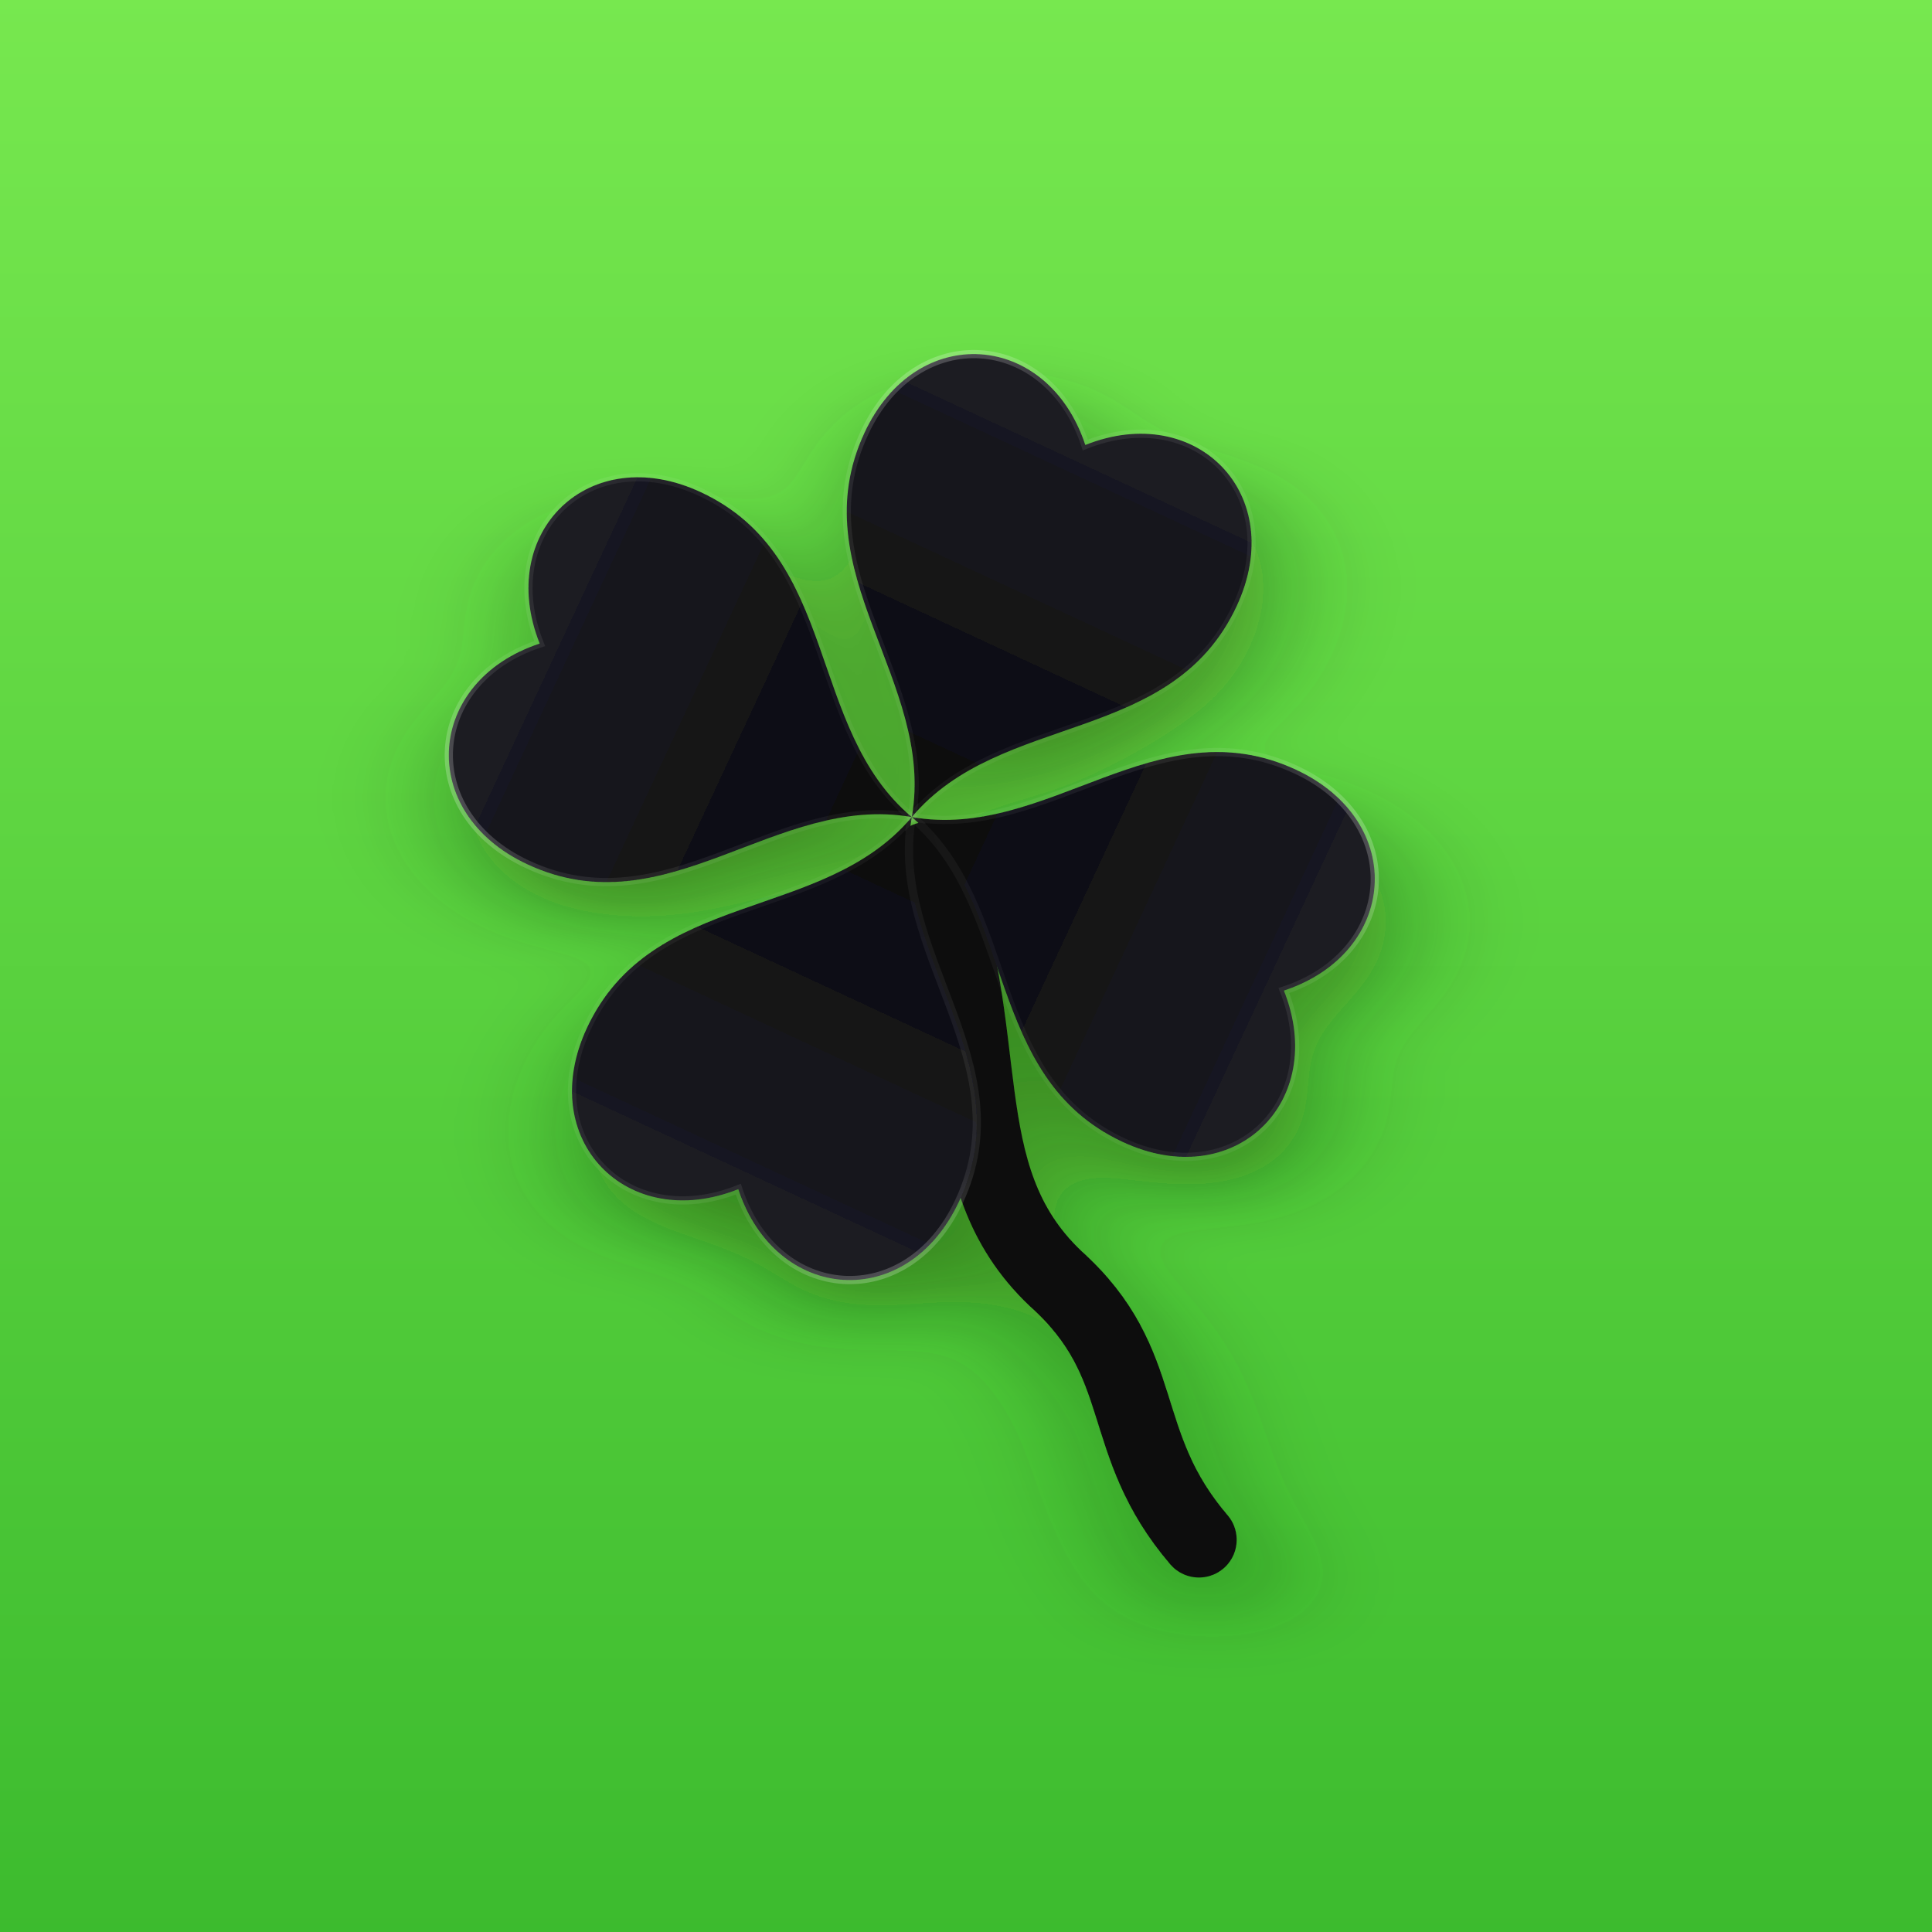
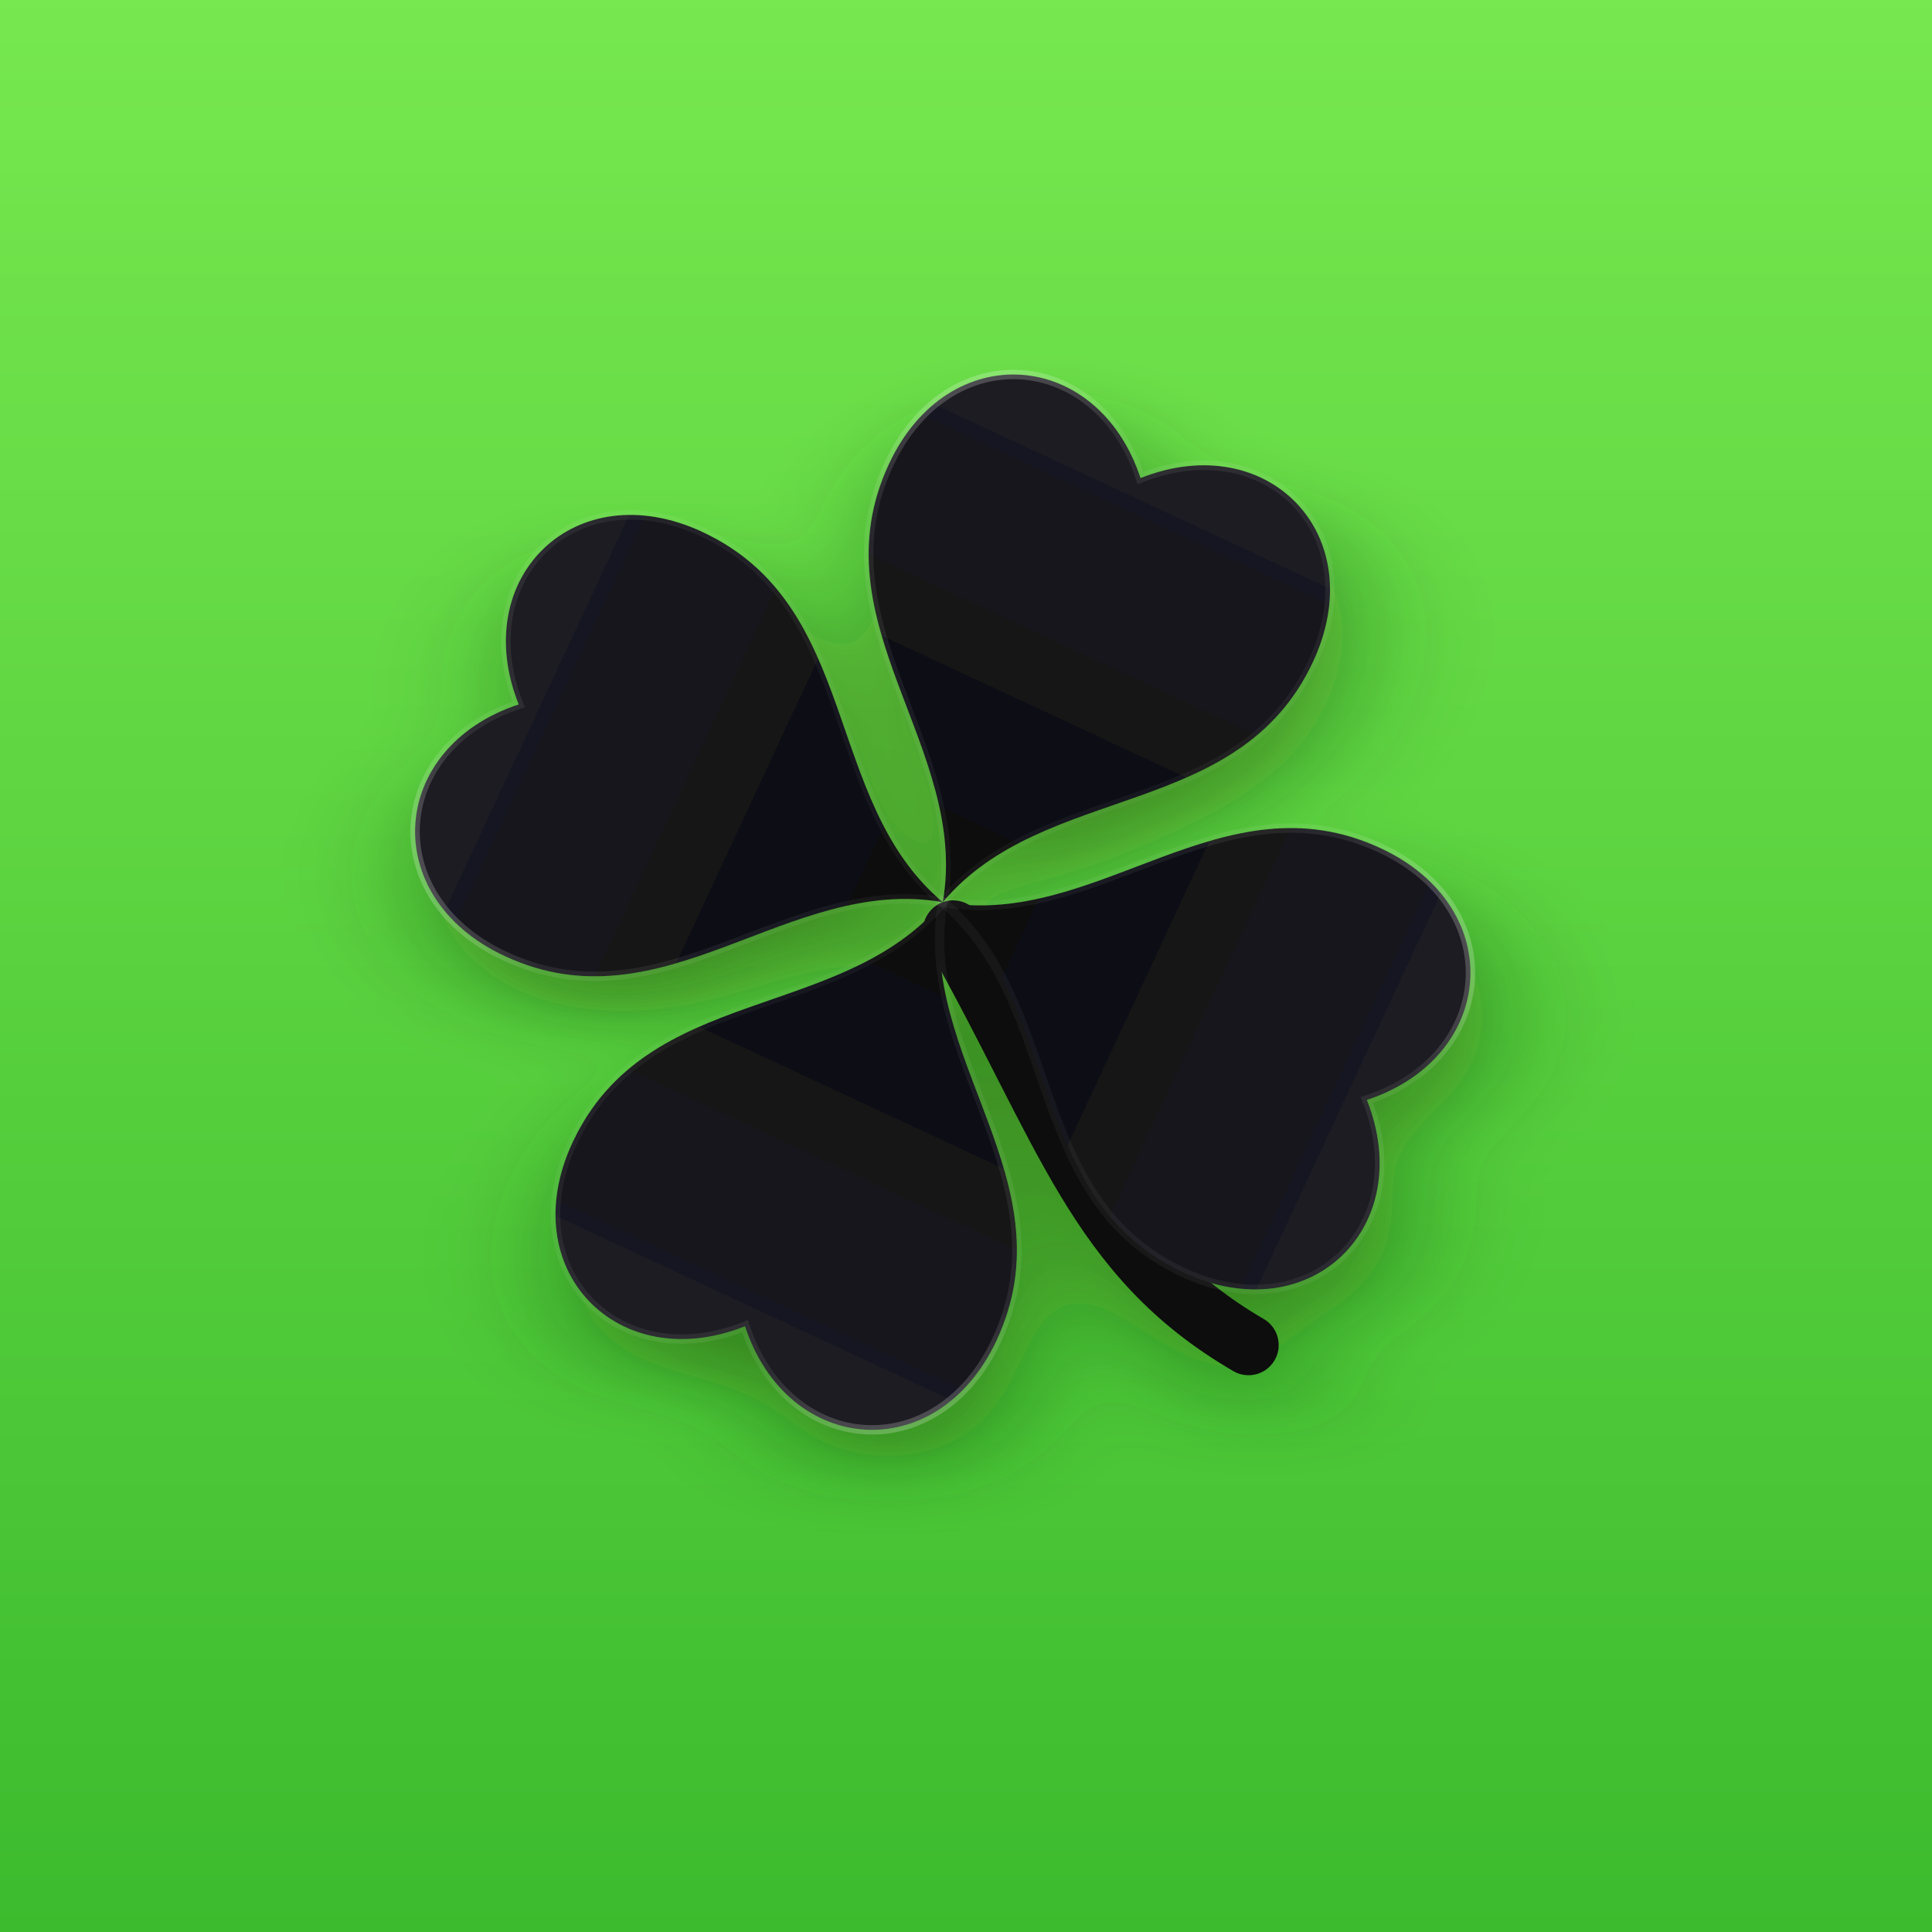
<svg xmlns="http://www.w3.org/2000/svg" viewBox="0 0 512 512" width="512" height="512">
  <defs>
    <path id="leaf" d="M0 0              C -7 -26, -40 -34, -40 -64              C -40 -88, -16 -97, 0 -80              C 16 -97, 40 -88, 40 -64              C 40 -34, 7 -26, 0 0 Z" />
    <linearGradient id="ground" x1="0" y1="0" x2="0" y2="1">
      <stop offset="0" stop-color="#77e84f" />
      <stop offset="1" stop-color="#3cbb2e" />
    </linearGradient>
    <linearGradient id="body" x1="0" y1="0" x2="0" y2="1">
      <stop offset="0" stop-color="#1c1c23" />
      <stop offset="1" stop-color="#0a0a0e" />
    </linearGradient>
    <linearGradient id="edge" x1="0" y1="0" x2="0.8" y2="1">
      <stop offset="0" stop-color="#ffffff" stop-opacity="0.30" />
      <stop offset="0.22" stop-color="#ffffff" stop-opacity="0.08" />
      <stop offset="1" stop-color="#ffffff" stop-opacity="0.03" />
    </linearGradient>
    <filter id="shade" x="-40%" y="-40%" width="180%" height="190%">
      <feDropShadow dx="0" dy="12" stdDeviation="14" flood-color="#123a06" flood-opacity="0.45" />
    </filter>
  </defs>
  <rect width="512" height="512" fill="url(#ground)" />
  <g filter="url(#shade)" transform="rotate(-20 256 256)">
-     <path d="M256 226 C 258 276, 232 306, 250 342 C 266 372, 250 388, 262 420" fill="none" stroke="#0a0a0e" stroke-width="20" stroke-linecap="round" />
-     <g transform="translate(256 214) rotate(45) scale(1.36)" fill="url(#body)">
+     <path d="M256 246 C 266 306, 262 340, 292 376" fill="none" stroke="#0a0a0e" stroke-width="16" stroke-linecap="round" />
+     <g transform="translate(256 238) rotate(45) scale(1.55)" fill="url(#body)">
      <use href="#leaf" />
      <use href="#leaf" transform="rotate(90)" />
      <use href="#leaf" transform="rotate(180)" />
      <use href="#leaf" transform="rotate(270)" />
    </g>
  </g>
-   <g transform="rotate(-20 256 256) translate(256 214) rotate(45) scale(1.36)" fill="none" stroke="url(#edge)" stroke-width="1.6">
+   <g transform="rotate(-20 256 256) translate(256 238) rotate(45) scale(1.55)" fill="none" stroke="url(#edge)" stroke-width="1.6">
    <use href="#leaf" />
    <use href="#leaf" transform="rotate(90)" />
    <use href="#leaf" transform="rotate(180)" />
    <use href="#leaf" transform="rotate(270)" />
  </g>
</svg>
